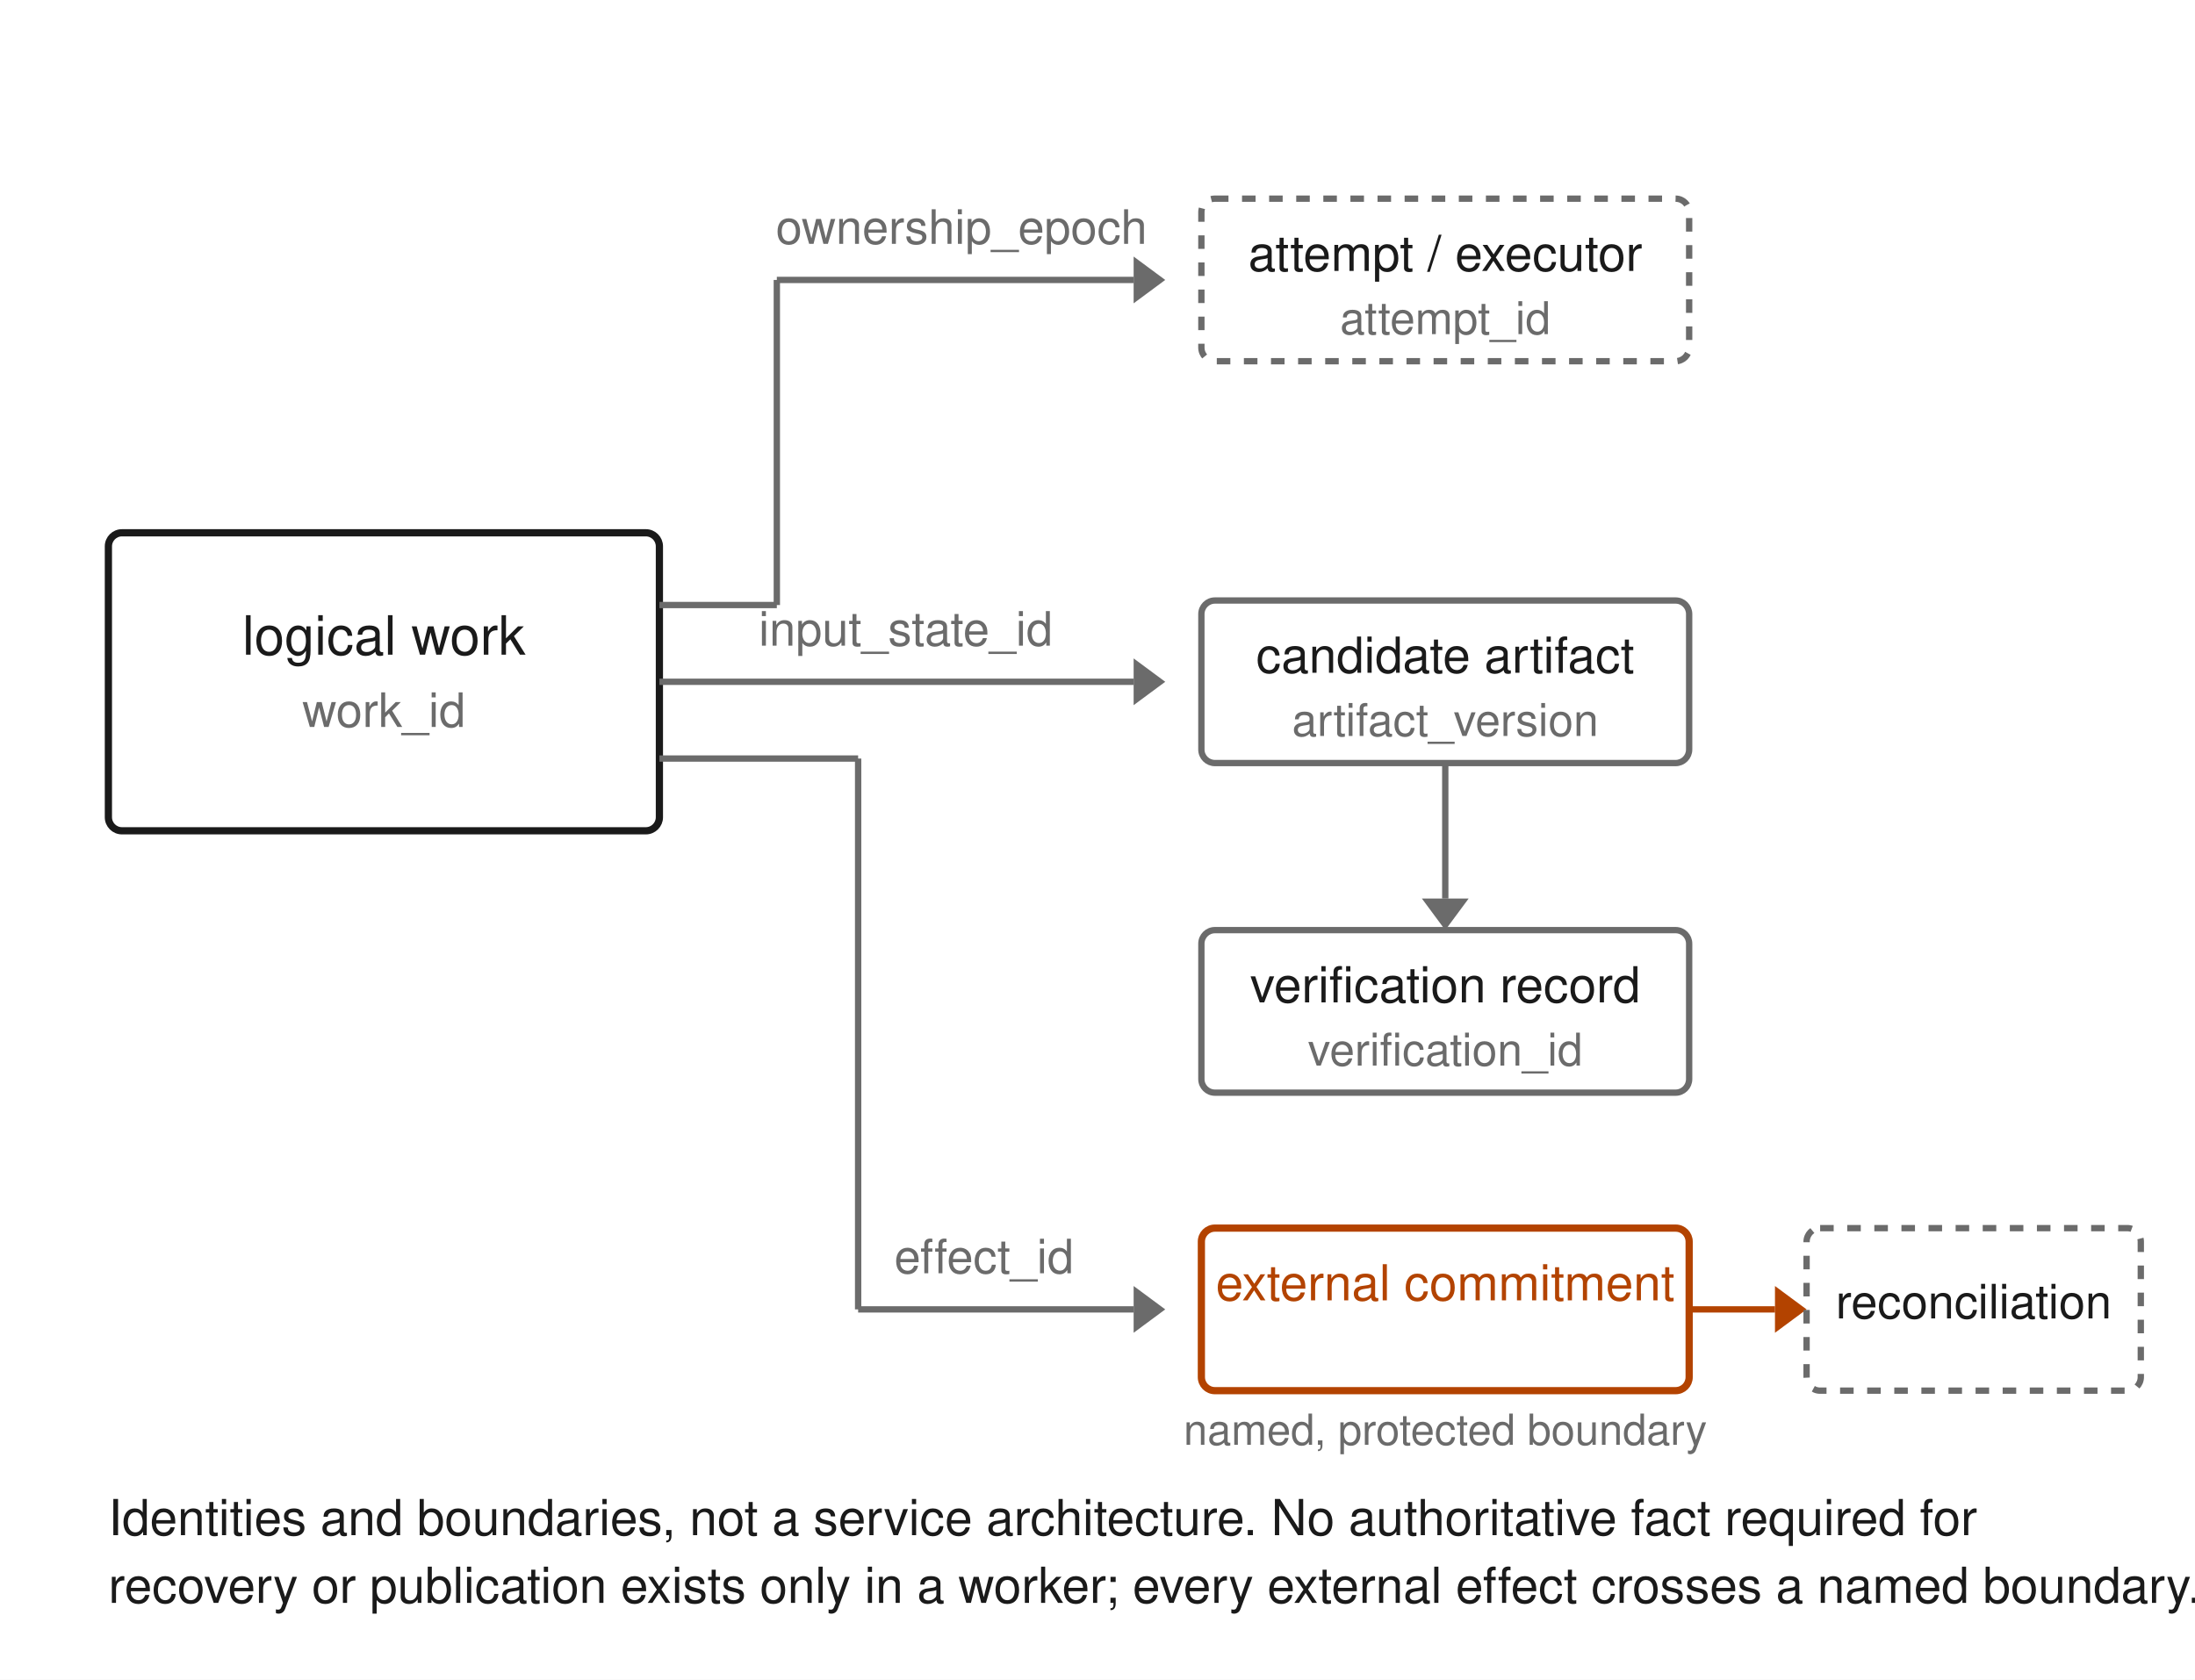
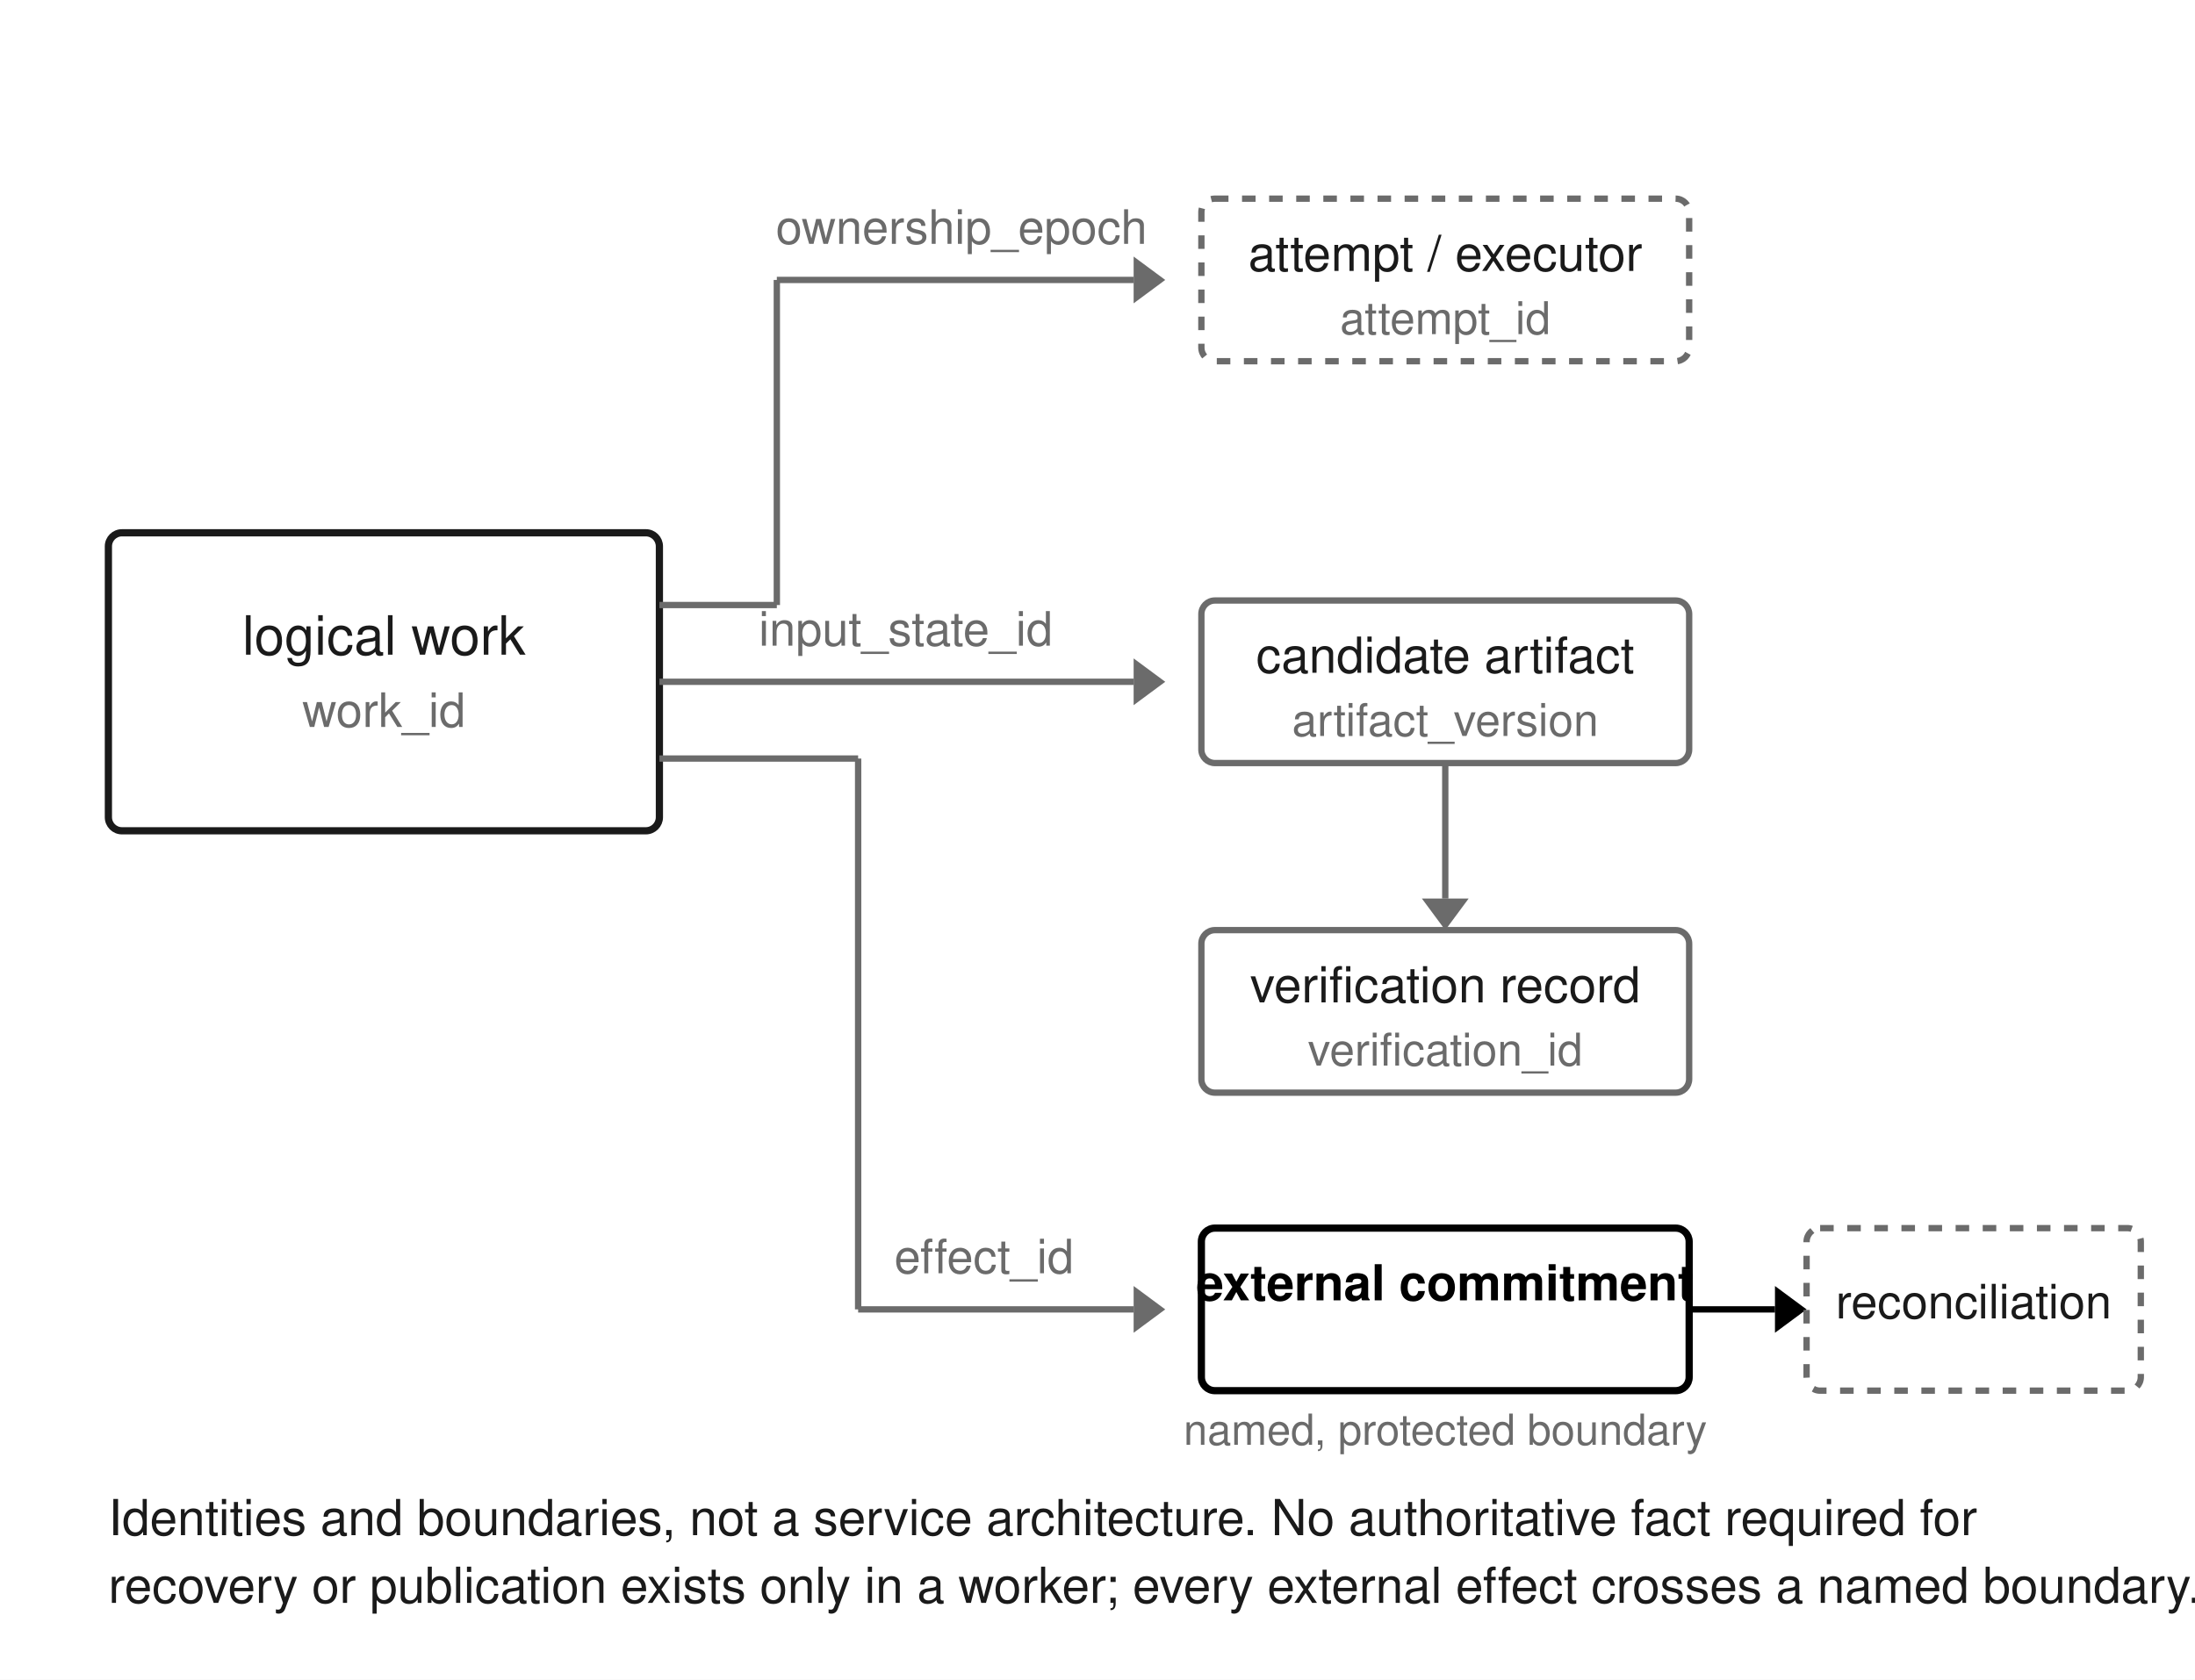
<svg xmlns="http://www.w3.org/2000/svg" viewBox="0 0 486 372" width="486" height="372" role="img" aria-labelledby="figtitle-ch07-factory-decomposition" class="bookfig">
-   <style>.bookfig .f-bg{fill:#ffffff}.bookfig .s-bg{stroke:#ffffff}.bookfig .f-ink{fill:#1a1a1a}.bookfig .s-ink{stroke:#1a1a1a}.bookfig .f-mid{fill:#6b6b6b}.bookfig .s-mid{stroke:#6b6b6b}.bookfig .f-faint{fill:#b8b8b8}.bookfig .s-faint{stroke:#b8b8b8}.bookfig .f-wash{fill:#e2e2e2}.bookfig .s-wash{stroke:#e2e2e2}.bookfig .f-accent{fill:#b34300}.bookfig .s-accent{stroke:#b34300}.bookfig .f-onacc{fill:#ffffff}.bookfig .s-onacc{stroke:#ffffff}@media (prefers-color-scheme:dark){.bookfig .f-bg{fill:#232019}.bookfig .s-bg{stroke:#232019}.bookfig .f-ink{fill:#ede5d6}.bookfig .s-ink{stroke:#ede5d6}.bookfig .f-mid{fill:#9a8f7c}.bookfig .s-mid{stroke:#9a8f7c}.bookfig .f-faint{fill:#5c5346}.bookfig .s-faint{stroke:#5c5346}.bookfig .f-wash{fill:#3d382f}.bookfig .s-wash{stroke:#3d382f}.bookfig .f-accent{fill:#df9d5e}.bookfig .s-accent{stroke:#df9d5e}.bookfig .f-onacc{fill:#232019}.bookfig .s-onacc{stroke:#232019}}:where([data-theme="dark"]) .bookfig .f-bg{fill:#232019}:where([data-theme="dark"]) .bookfig .s-bg{stroke:#232019}:where([data-theme="dark"]) .bookfig .f-ink{fill:#ede5d6}:where([data-theme="dark"]) .bookfig .s-ink{stroke:#ede5d6}:where([data-theme="dark"]) .bookfig .f-mid{fill:#9a8f7c}:where([data-theme="dark"]) .bookfig .s-mid{stroke:#9a8f7c}:where([data-theme="dark"]) .bookfig .f-faint{fill:#5c5346}:where([data-theme="dark"]) .bookfig .s-faint{stroke:#5c5346}:where([data-theme="dark"]) .bookfig .f-wash{fill:#3d382f}:where([data-theme="dark"]) .bookfig .s-wash{stroke:#3d382f}:where([data-theme="dark"]) .bookfig .f-accent{fill:#df9d5e}:where([data-theme="dark"]) .bookfig .s-accent{stroke:#df9d5e}:where([data-theme="dark"]) .bookfig .f-onacc{fill:#232019}:where([data-theme="dark"]) .bookfig .s-onacc{stroke:#232019}:where([data-theme="light"]) .bookfig .f-bg{fill:#ffffff}:where([data-theme="light"]) .bookfig .s-bg{stroke:#ffffff}:where([data-theme="light"]) .bookfig .f-ink{fill:#1a1a1a}:where([data-theme="light"]) .bookfig .s-ink{stroke:#1a1a1a}:where([data-theme="light"]) .bookfig .f-mid{fill:#6b6b6b}:where([data-theme="light"]) .bookfig .s-mid{stroke:#6b6b6b}:where([data-theme="light"]) .bookfig .f-faint{fill:#b8b8b8}:where([data-theme="light"]) .bookfig .s-faint{stroke:#b8b8b8}:where([data-theme="light"]) .bookfig .f-wash{fill:#e2e2e2}:where([data-theme="light"]) .bookfig .s-wash{stroke:#e2e2e2}:where([data-theme="light"]) .bookfig .f-accent{fill:#b34300}:where([data-theme="light"]) .bookfig .s-accent{stroke:#b34300}:where([data-theme="light"]) .bookfig .f-onacc{fill:#ffffff}:where([data-theme="light"]) .bookfig .s-onacc{stroke:#ffffff}</style>
+   <style>.bookfig .f-bg{fill:#ffffff}.bookfig .s-bg{stroke:#ffffff}.bookfig .f-ink{fill:#1a1a1a}.bookfig .s-ink{stroke:#1a1a1a}.bookfig .f-mid{fill:#6b6b6b}.bookfig .s-mid{stroke:#6b6b6b}.bookfig .f-faint{fill:#b8b8b8}.bookfig .s-faint{stroke:#b8b8b8}.bookfig .f-wash{fill:#e2e2e2}.bookfig .s-wash{stroke:#e2e2e2}.bookfig .f-accent{fill:#000000}.bookfig .s-accent{stroke:#000000}.bookfig .f-onacc{fill:#ffffff}.bookfig .s-onacc{stroke:#ffffff}@media (prefers-color-scheme:dark){.bookfig .f-bg{fill:#232019}.bookfig .s-bg{stroke:#232019}.bookfig .f-ink{fill:#ede5d6}.bookfig .s-ink{stroke:#ede5d6}.bookfig .f-mid{fill:#9a8f7c}.bookfig .s-mid{stroke:#9a8f7c}.bookfig .f-faint{fill:#5c5346}.bookfig .s-faint{stroke:#5c5346}.bookfig .f-wash{fill:#3d382f}.bookfig .s-wash{stroke:#3d382f}.bookfig .f-accent{fill:#ffffff}.bookfig .s-accent{stroke:#ffffff}.bookfig .f-onacc{fill:#232019}.bookfig .s-onacc{stroke:#232019}}:where([data-theme="dark"]) .bookfig .f-bg{fill:#232019}:where([data-theme="dark"]) .bookfig .s-bg{stroke:#232019}:where([data-theme="dark"]) .bookfig .f-ink{fill:#ede5d6}:where([data-theme="dark"]) .bookfig .s-ink{stroke:#ede5d6}:where([data-theme="dark"]) .bookfig .f-mid{fill:#9a8f7c}:where([data-theme="dark"]) .bookfig .s-mid{stroke:#9a8f7c}:where([data-theme="dark"]) .bookfig .f-faint{fill:#5c5346}:where([data-theme="dark"]) .bookfig .s-faint{stroke:#5c5346}:where([data-theme="dark"]) .bookfig .f-wash{fill:#3d382f}:where([data-theme="dark"]) .bookfig .s-wash{stroke:#3d382f}:where([data-theme="dark"]) .bookfig .f-accent{fill:#ffffff}:where([data-theme="dark"]) .bookfig .s-accent{stroke:#ffffff}:where([data-theme="dark"]) .bookfig .f-onacc{fill:#232019}:where([data-theme="dark"]) .bookfig .s-onacc{stroke:#232019}:where([data-theme="light"]) .bookfig .f-bg{fill:#ffffff}:where([data-theme="light"]) .bookfig .s-bg{stroke:#ffffff}:where([data-theme="light"]) .bookfig .f-ink{fill:#1a1a1a}:where([data-theme="light"]) .bookfig .s-ink{stroke:#1a1a1a}:where([data-theme="light"]) .bookfig .f-mid{fill:#6b6b6b}:where([data-theme="light"]) .bookfig .s-mid{stroke:#6b6b6b}:where([data-theme="light"]) .bookfig .f-faint{fill:#b8b8b8}:where([data-theme="light"]) .bookfig .s-faint{stroke:#b8b8b8}:where([data-theme="light"]) .bookfig .f-wash{fill:#e2e2e2}:where([data-theme="light"]) .bookfig .s-wash{stroke:#e2e2e2}:where([data-theme="light"]) .bookfig .f-accent{fill:#000000}:where([data-theme="light"]) .bookfig .s-accent{stroke:#000000}:where([data-theme="light"]) .bookfig .f-onacc{fill:#ffffff}:where([data-theme="light"]) .bookfig .s-onacc{stroke:#ffffff}</style>
  <rect class="f-bg" width="486" height="372" fill="#ffffff" />
  <rect class="s-ink" x="24" y="118" width="122" height="66" rx="3" fill="none" stroke="#1a1a1a" stroke-width="1.6" />
  <text class="f-ink" x="85" y="145" font-family="Helvetica, Arial, sans-serif" font-size="12" fill="#1a1a1a" text-anchor="middle">logical work</text>
  <text class="f-mid" x="85" y="161" font-family="Helvetica, Arial, sans-serif" font-size="10.5" fill="#6b6b6b" text-anchor="middle">work_id</text>
  <line class="s-mid" x1="146" y1="134" x2="172" y2="134" stroke="#6b6b6b" stroke-width="1.4" />
  <line class="s-mid" x1="172" y1="62" x2="172" y2="134" stroke="#6b6b6b" stroke-width="1.4" />
  <line class="s-mid" x1="172" y1="62" x2="251" y2="62" stroke="#6b6b6b" stroke-width="1.4" />
  <path class="f-mid" d="M 258 62 L 251.0 67.18 L 251.0 56.82 Z" fill="#6b6b6b" />
  <text class="f-mid" x="254" y="54" font-family="Helvetica, Arial, sans-serif" font-size="10.5" fill="#6b6b6b" text-anchor="end">ownership_epoch</text>
  <rect class="s-mid" x="266" y="44" width="108" height="36" rx="3" fill="none" stroke="#6b6b6b" stroke-width="1.4" stroke-dasharray="3 3" />
  <text class="f-ink" x="320" y="60" font-family="Helvetica, Arial, sans-serif" font-size="11" fill="#1a1a1a" text-anchor="middle">attempt / executor</text>
  <text class="f-mid" x="320" y="74" font-family="Helvetica, Arial, sans-serif" font-size="10" fill="#6b6b6b" text-anchor="middle">attempt_id</text>
  <line class="s-mid" x1="146" y1="151" x2="251" y2="151" stroke="#6b6b6b" stroke-width="1.4" />
  <path class="f-mid" d="M 258 151 L 251.0 156.18 L 251.0 145.82 Z" fill="#6b6b6b" />
  <text class="f-mid" x="168" y="143" font-family="Helvetica, Arial, sans-serif" font-size="10.5" fill="#6b6b6b" text-anchor="start">input_state_id</text>
  <rect class="s-mid" x="266" y="133" width="108" height="36" rx="3" fill="none" stroke="#6b6b6b" stroke-width="1.4" />
  <text class="f-ink" x="320" y="149" font-family="Helvetica, Arial, sans-serif" font-size="11" fill="#1a1a1a" text-anchor="middle">candidate artifact</text>
  <text class="f-mid" x="320" y="163" font-family="Helvetica, Arial, sans-serif" font-size="10" fill="#6b6b6b" text-anchor="middle">artifact_version</text>
  <line class="s-mid" x1="320" y1="169" x2="320" y2="199" stroke="#6b6b6b" stroke-width="1.4" />
  <path class="f-mid" d="M 320 206 L 314.82 199.0 L 325.18 199.0 Z" fill="#6b6b6b" />
  <rect class="s-mid" x="266" y="206" width="108" height="36" rx="3" fill="none" stroke="#6b6b6b" stroke-width="1.4" />
  <text class="f-ink" x="320" y="222" font-family="Helvetica, Arial, sans-serif" font-size="11" fill="#1a1a1a" text-anchor="middle">verification record</text>
  <text class="f-mid" x="320" y="236" font-family="Helvetica, Arial, sans-serif" font-size="10" fill="#6b6b6b" text-anchor="middle">verification_id</text>
  <line class="s-mid" x1="146" y1="168" x2="190" y2="168" stroke="#6b6b6b" stroke-width="1.4" />
  <line class="s-mid" x1="190" y1="168" x2="190" y2="290" stroke="#6b6b6b" stroke-width="1.4" />
  <line class="s-mid" x1="190" y1="290" x2="251" y2="290" stroke="#6b6b6b" stroke-width="1.4" />
  <path class="f-mid" d="M 258 290 L 251.0 295.18 L 251.0 284.82 Z" fill="#6b6b6b" />
  <text class="f-mid" x="198" y="282" font-family="Helvetica, Arial, sans-serif" font-size="10.5" fill="#6b6b6b" text-anchor="start">effect_id</text>
-   <rect class="s-accent" x="266" y="272" width="108" height="36" rx="3" fill="none" stroke="#b34300" stroke-width="1.6" />
-   <text class="f-accent" x="320" y="288" font-family="Helvetica, Arial, sans-serif" font-size="11" fill="#b34300" text-anchor="middle">external commitment</text>
+   <rect class="s-accent" x="266" y="272" width="108" height="36" rx="3" fill="none" stroke="#000000" stroke-width="1.6" />
+   <text class="f-accent" font-weight="bold" x="320" y="288" font-family="Helvetica, Arial, sans-serif" font-size="11" fill="#000000" text-anchor="middle">external commitment</text>
  <text class="f-mid" x="320" y="320" font-family="Helvetica, Arial, sans-serif" font-size="9.5" fill="#6b6b6b" text-anchor="middle">named, protected boundary</text>
-   <line class="s-accent" x1="374" y1="290" x2="393" y2="290" stroke="#b34300" stroke-width="1.4" />
-   <path class="f-accent" d="M 400 290 L 393.0 295.18 L 393.0 284.82 Z" fill="#b34300" />
+   <line class="s-accent" x1="374" y1="290" x2="393" y2="290" stroke="#000000" stroke-width="1.4" />
+   <path class="f-accent" d="M 400 290 L 393.0 295.18 L 393.0 284.82 Z" fill="#000000" />
  <rect class="s-mid" x="400" y="272" width="74" height="36" rx="3" fill="none" stroke="#6b6b6b" stroke-width="1.4" stroke-dasharray="3 3" />
  <text class="f-ink" x="437" y="292" font-family="Helvetica, Arial, sans-serif" font-size="10.5" fill="#1a1a1a" text-anchor="middle">reconciliation</text>
  <text class="f-ink" x="24" y="340" font-family="Helvetica, Arial, sans-serif" font-size="11" fill="#1a1a1a" text-anchor="start">Identities and boundaries, not a service architecture. No authoritative fact required for</text>
  <text class="f-ink" x="24" y="355" font-family="Helvetica, Arial, sans-serif" font-size="11" fill="#1a1a1a" text-anchor="start">recovery or publication exists only in a worker; every external effect crosses a named boundary.</text>
</svg>
